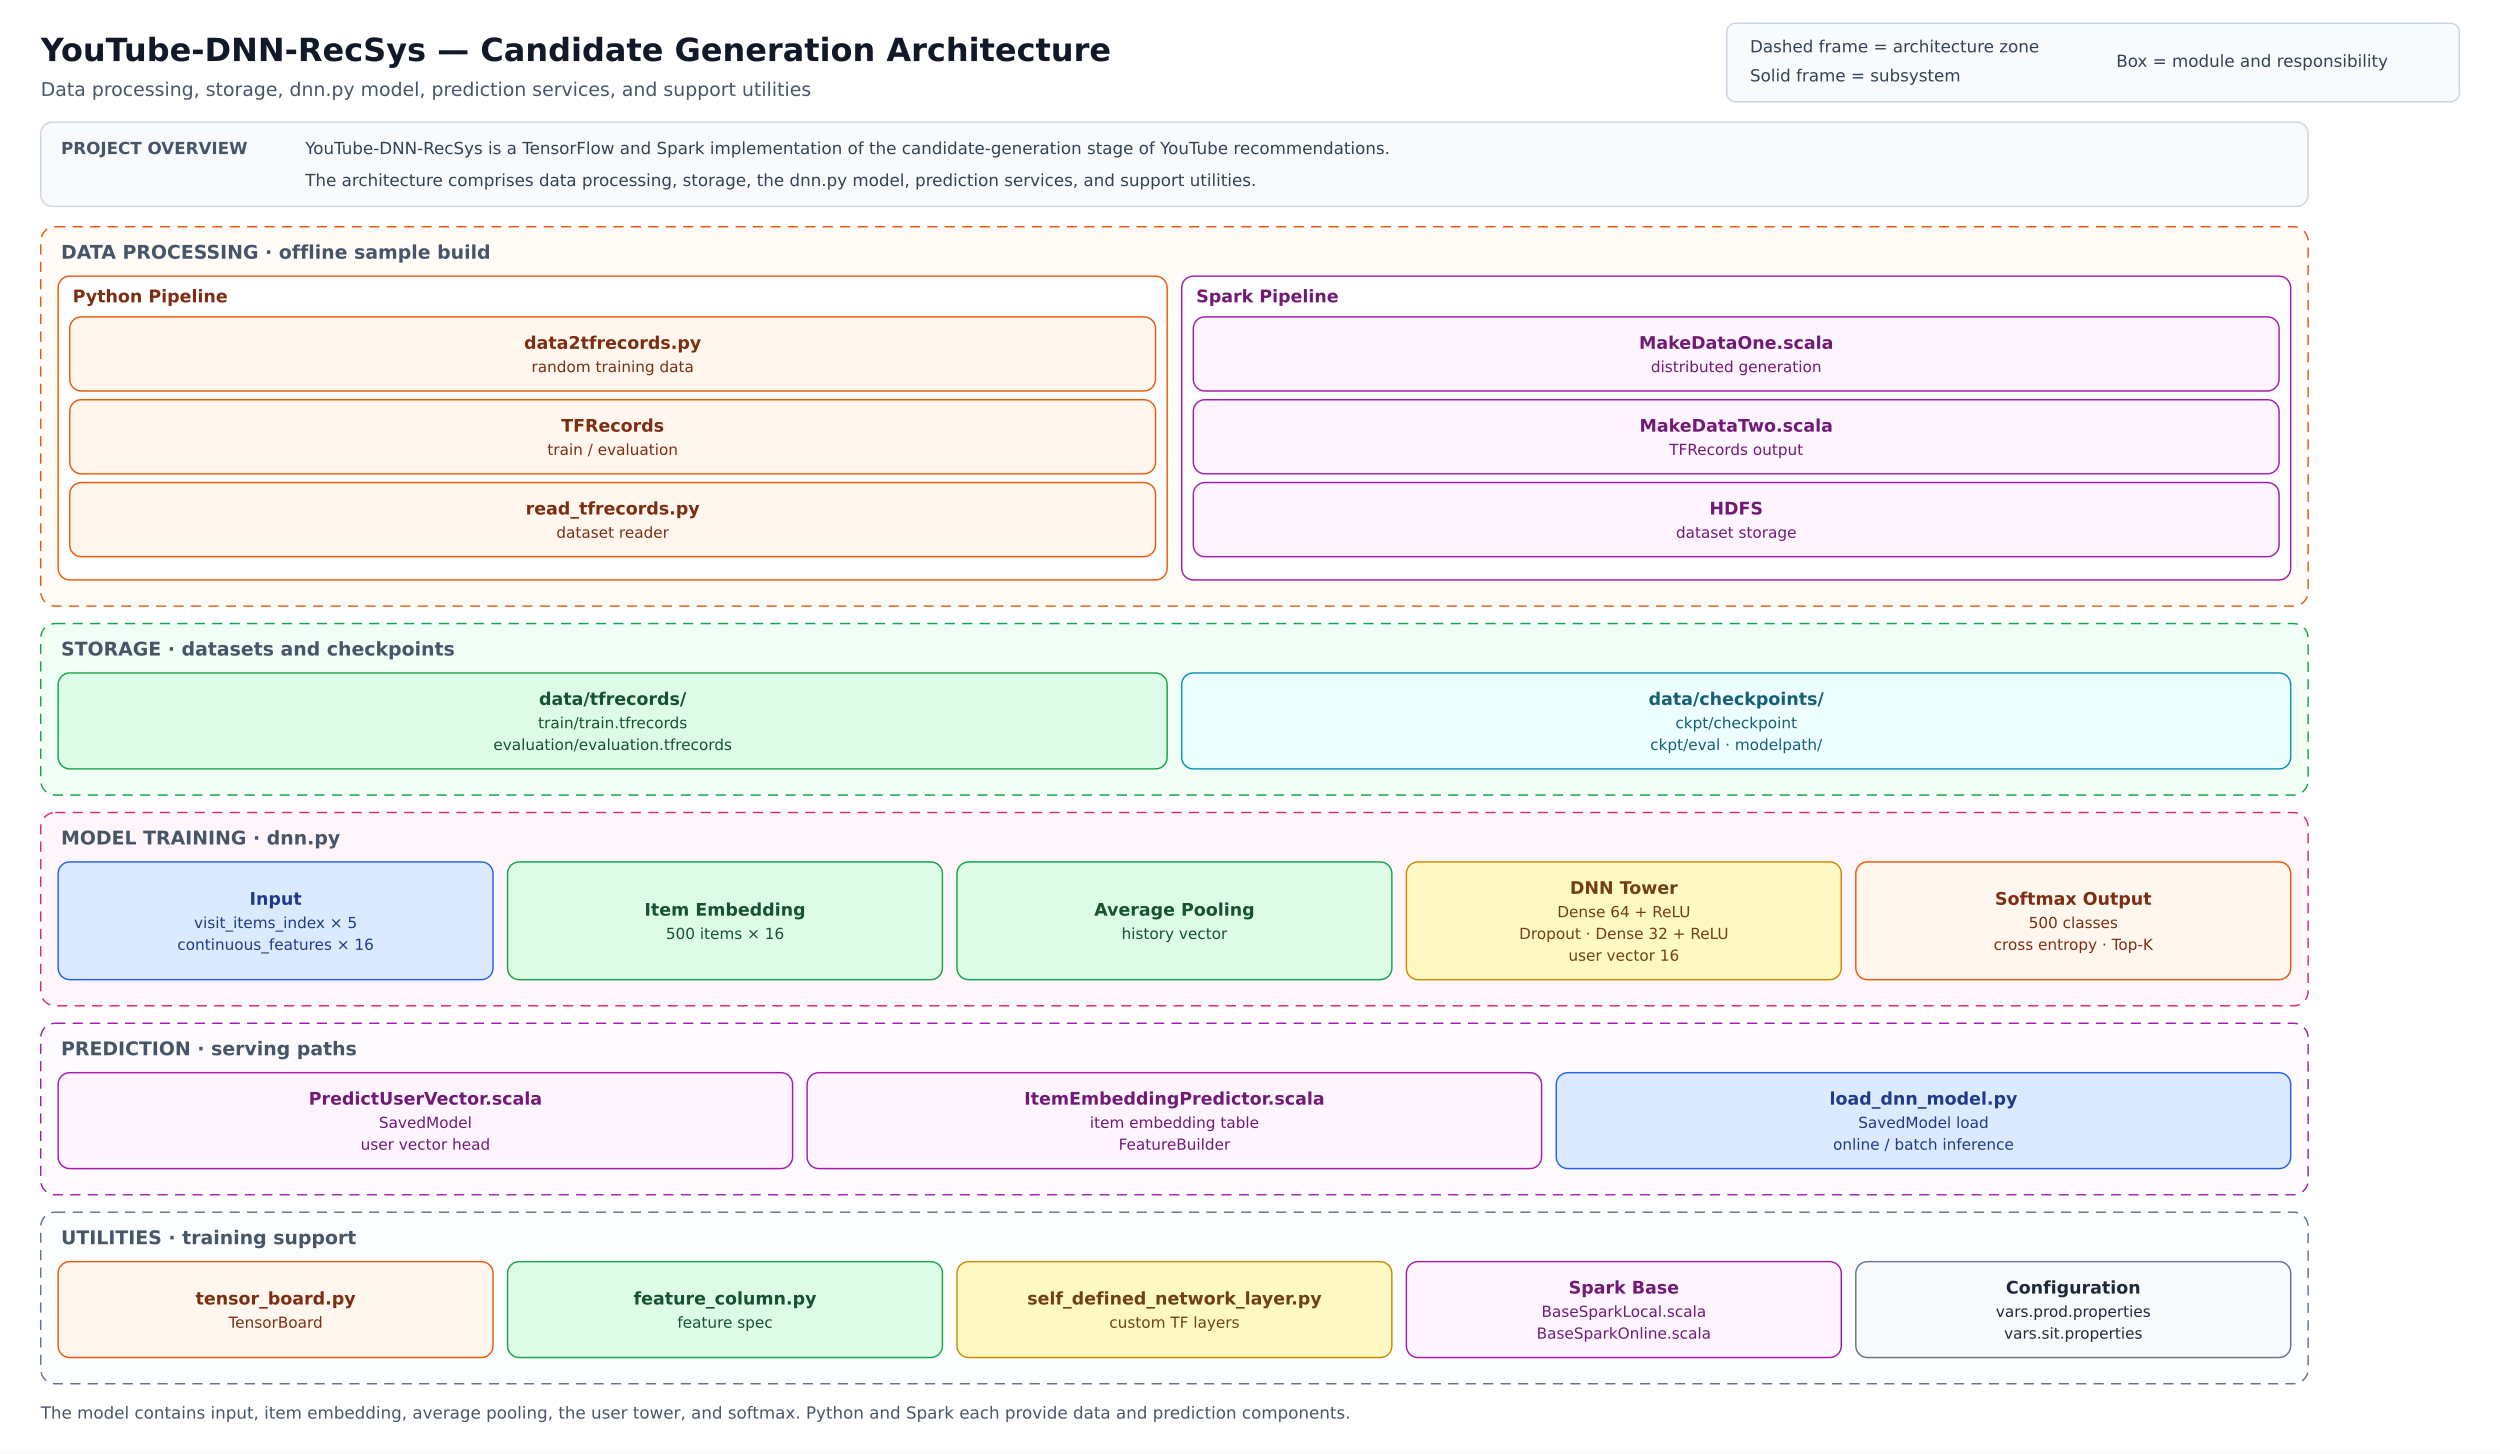
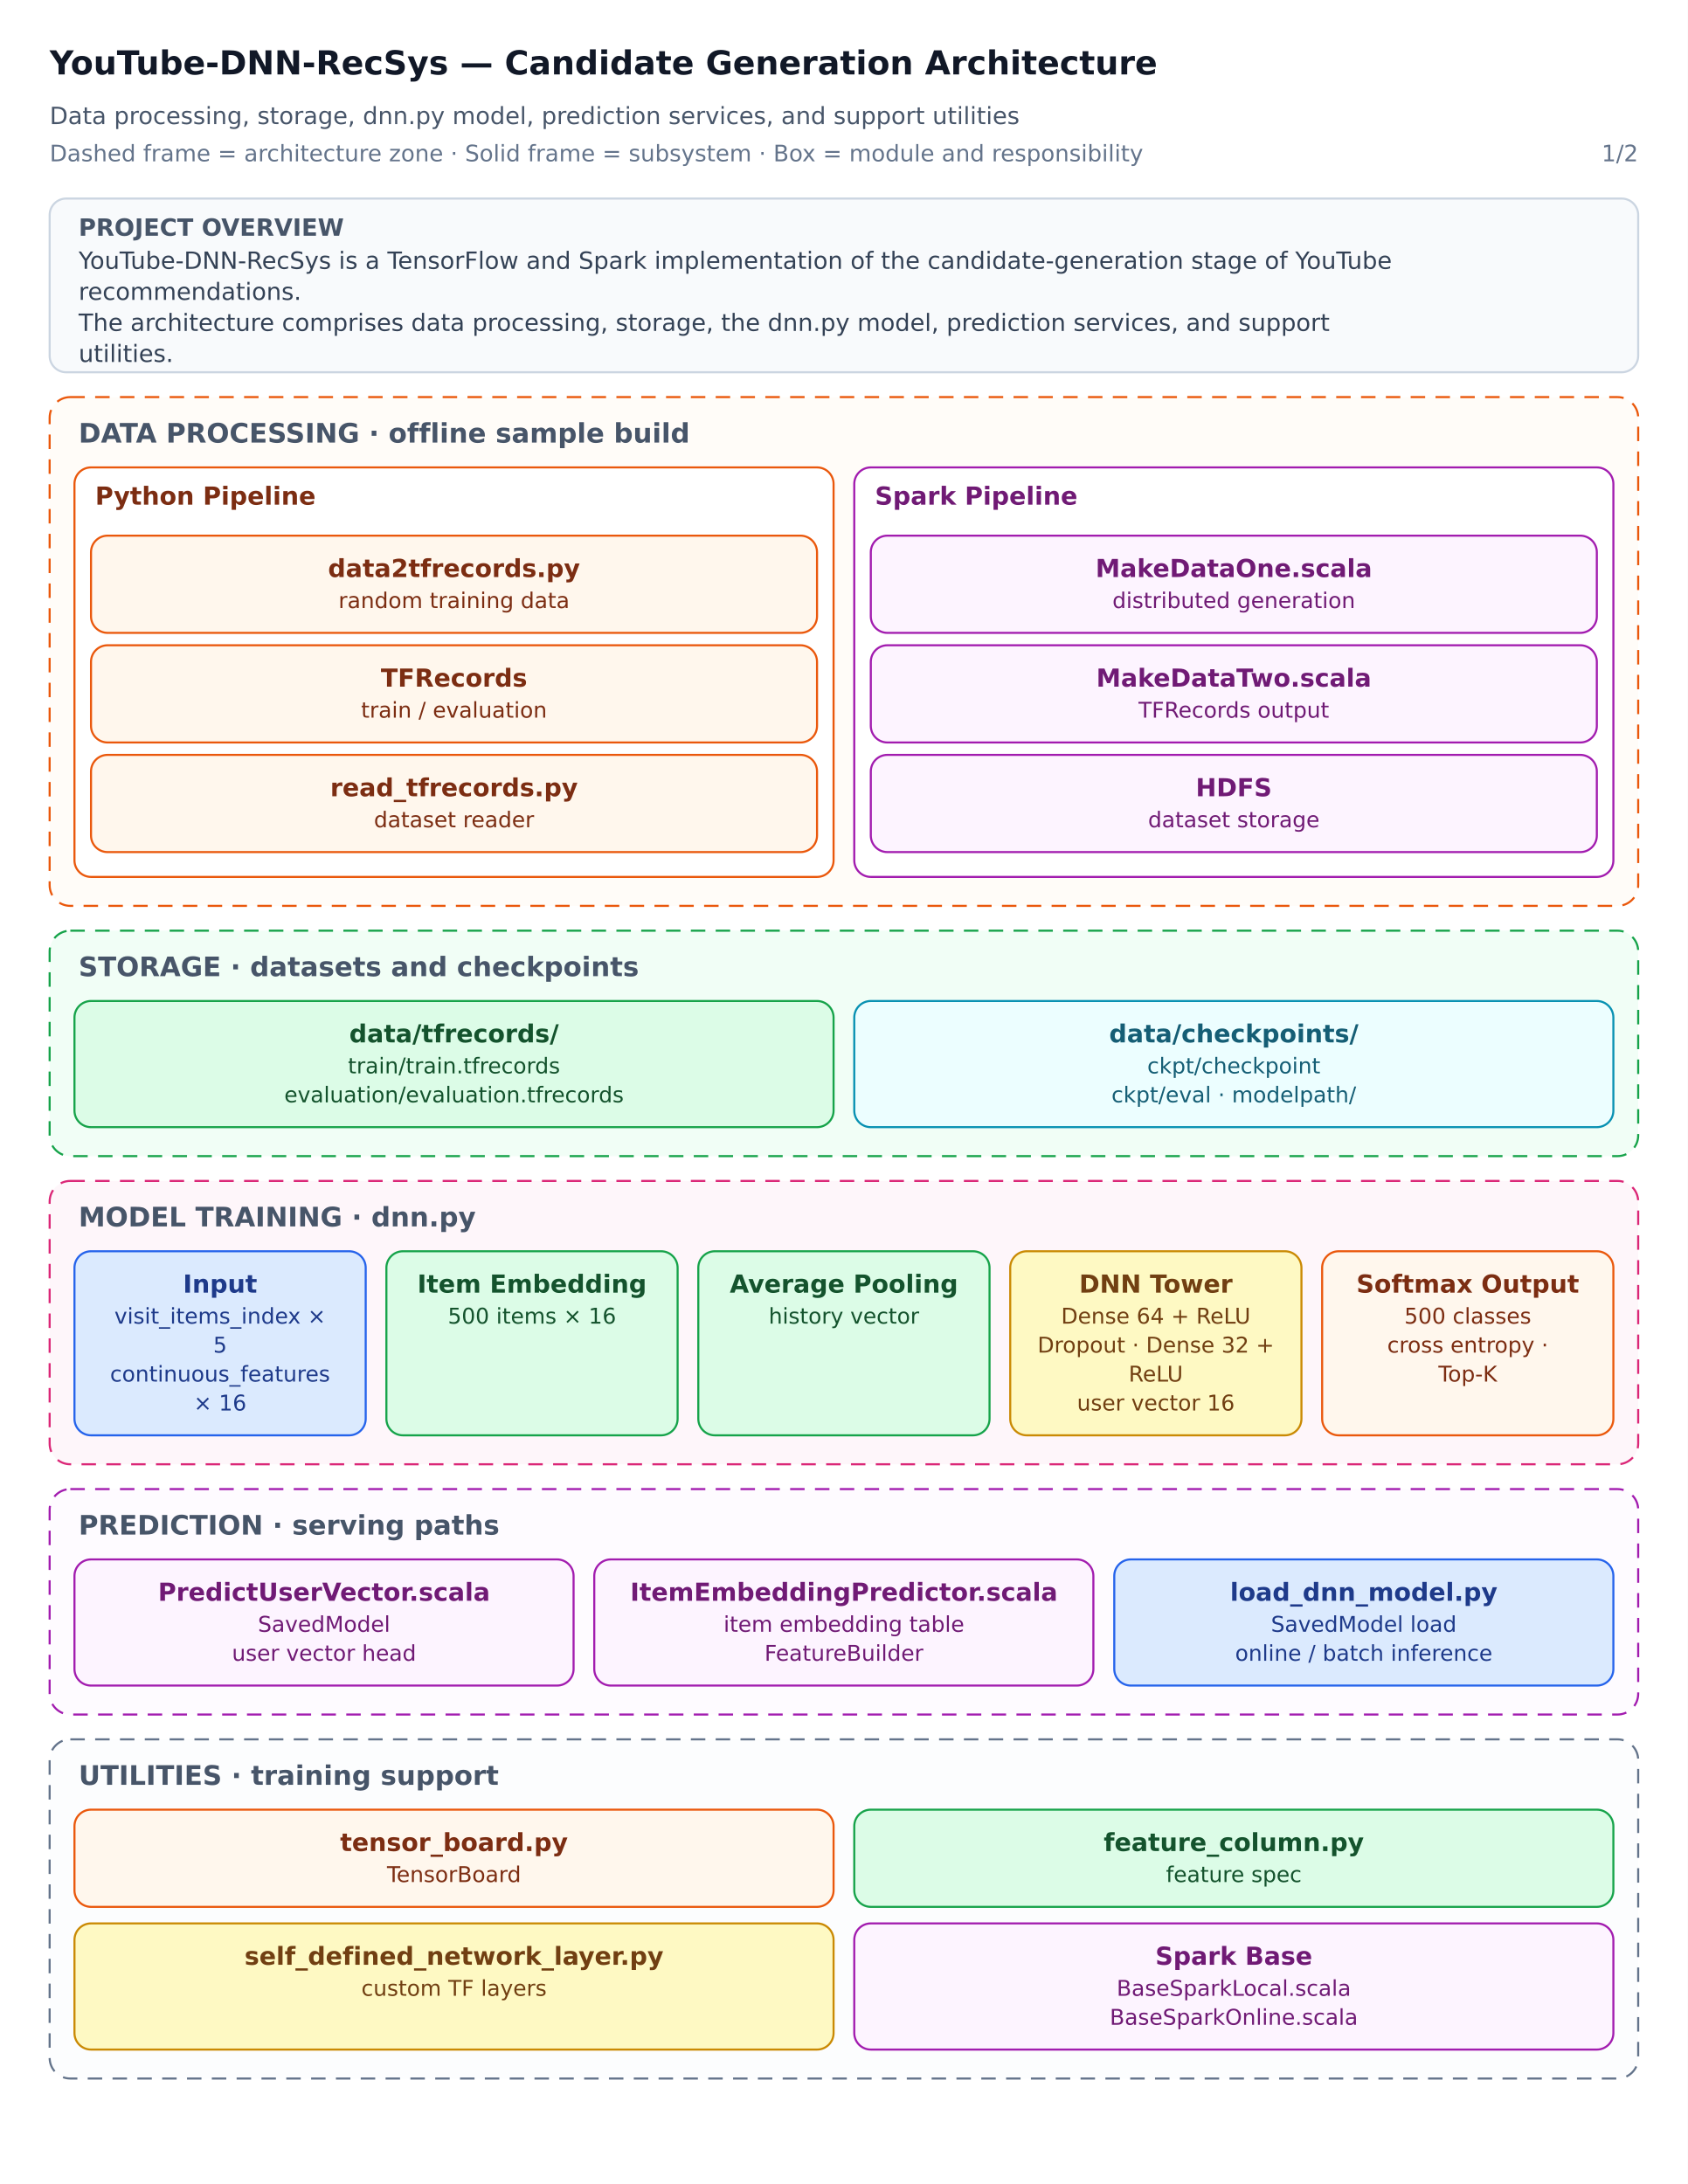
- <svg xmlns="http://www.w3.org/2000/svg" viewBox="0 0 1720 1000" font-family="WenQuanYi Micro Hei, DejaVu Sans, sans-serif">
-   <rect x="0" y="0" width="1720" height="1000" fill="#ffffff" />
-   <text x="28" y="42" font-size="22" fill="#111827" font-weight="700" text-anchor="start">YouTube-DNN-RecSys — Candidate Generation Architecture</text>
-   <text x="28" y="66" font-size="13" fill="#475569" font-weight="400" text-anchor="start">Data processing, storage, dnn.py model, prediction services, and support utilities</text>
-   <rect x="1188" y="16" width="504" height="54" rx="6" fill="#f8fafc" stroke="#cbd5e1" />
-   <text x="1204" y="36" font-size="11.5" fill="#334155" font-weight="400" text-anchor="start">Dashed frame = architecture zone</text>
-   <text x="1204" y="56" font-size="11.5" fill="#334155" font-weight="400" text-anchor="start">Solid frame = subsystem</text>
-   <text x="1456" y="46" font-size="11.5" fill="#334155" font-weight="400" text-anchor="start">Box = module and responsibility</text>
-   <rect x="28" y="84" width="1560" height="58" rx="8" fill="#f8fafc" stroke="#cbd5e1" />
-   <text x="42" y="106" font-size="11.5" fill="#475569" font-weight="700" text-anchor="start">PROJECT OVERVIEW</text>
-   <text x="210" y="106" font-size="11.5" fill="#334155" font-weight="400" text-anchor="start">YouTube-DNN-RecSys is a TensorFlow and Spark implementation of the candidate-generation stage of YouTube recommendations.</text>
-   <text x="210" y="128" font-size="11.5" fill="#334155" font-weight="400" text-anchor="start">The architecture comprises data processing, storage, the dnn.py model, prediction services, and support utilities.</text>
-   <rect x="28" y="156" width="1560" height="261" rx="10" fill="#fff7ed" fill-opacity="0.38" stroke="#ea580c" stroke-dasharray="7,5" />
-   <text x="42" y="178" font-size="13" fill="#475569" font-weight="700" text-anchor="start">DATA PROCESSING · offline sample build</text>
-   <rect x="40.0" y="190.0" width="763.0" height="209.0" rx="8" fill="#ffffff" fill-opacity="0.94" stroke="#ea580c" />
-   <text x="50.0" y="208" font-size="12" fill="#7c2d12" font-weight="700" text-anchor="start">Python Pipeline</text>
-   <rect x="48.0" y="218.0" width="747.0" height="51.0" rx="8" fill="#fff7ed" stroke="#ea580c" />
-   <text x="421.5" y="240.0" font-size="12" fill="#7c2d12" font-weight="700" text-anchor="middle">data2tfrecords.py</text>
-   <text x="421.5" y="256.0" font-size="10.5" fill="#7c2d12" font-weight="400" text-anchor="middle">random training data</text>
-   <rect x="48.0" y="275.0" width="747.0" height="51.0" rx="8" fill="#fff7ed" stroke="#ea580c" />
-   <text x="421.5" y="297.0" font-size="12" fill="#7c2d12" font-weight="700" text-anchor="middle">TFRecords</text>
-   <text x="421.5" y="313.0" font-size="10.5" fill="#7c2d12" font-weight="400" text-anchor="middle">train / evaluation</text>
-   <rect x="48.0" y="332.0" width="747.0" height="51.0" rx="8" fill="#fff7ed" stroke="#ea580c" />
-   <text x="421.5" y="354.0" font-size="12" fill="#7c2d12" font-weight="700" text-anchor="middle">read_tfrecords.py</text>
-   <text x="421.5" y="370.0" font-size="10.5" fill="#7c2d12" font-weight="400" text-anchor="middle">dataset reader</text>
-   <rect x="813.0" y="190.0" width="763.0" height="209.0" rx="8" fill="#ffffff" fill-opacity="0.94" stroke="#a21caf" />
-   <text x="823.0" y="208" font-size="12" fill="#701a75" font-weight="700" text-anchor="start">Spark Pipeline</text>
-   <rect x="821.0" y="218.0" width="747.0" height="51.0" rx="8" fill="#fdf4ff" stroke="#a21caf" />
-   <text x="1194.5" y="240.0" font-size="12" fill="#701a75" font-weight="700" text-anchor="middle">MakeDataOne.scala</text>
-   <text x="1194.5" y="256.0" font-size="10.5" fill="#701a75" font-weight="400" text-anchor="middle">distributed generation</text>
-   <rect x="821.0" y="275.0" width="747.0" height="51.0" rx="8" fill="#fdf4ff" stroke="#a21caf" />
-   <text x="1194.5" y="297.0" font-size="12" fill="#701a75" font-weight="700" text-anchor="middle">MakeDataTwo.scala</text>
-   <text x="1194.5" y="313.0" font-size="10.5" fill="#701a75" font-weight="400" text-anchor="middle">TFRecords output</text>
-   <rect x="821.0" y="332.0" width="747.0" height="51.0" rx="8" fill="#fdf4ff" stroke="#a21caf" />
-   <text x="1194.5" y="354.0" font-size="12" fill="#701a75" font-weight="700" text-anchor="middle">HDFS</text>
-   <text x="1194.5" y="370.0" font-size="10.5" fill="#701a75" font-weight="400" text-anchor="middle">dataset storage</text>
-   <rect x="28" y="429" width="1560" height="118" rx="10" fill="#dcfce7" fill-opacity="0.38" stroke="#16a34a" stroke-dasharray="7,5" />
-   <text x="42" y="451" font-size="13" fill="#475569" font-weight="700" text-anchor="start">STORAGE · datasets and checkpoints</text>
-   <rect x="40.0" y="463.0" width="763.0" height="66.0" rx="8" fill="#dcfce7" stroke="#16a34a" />
-   <text x="421.5" y="485.0" font-size="12" fill="#14532d" font-weight="700" text-anchor="middle">data/tfrecords/</text>
-   <text x="421.5" y="501.0" font-size="10.5" fill="#14532d" font-weight="400" text-anchor="middle">train/train.tfrecords</text>
-   <text x="421.5" y="516.0" font-size="10.5" fill="#14532d" font-weight="400" text-anchor="middle">evaluation/evaluation.tfrecords</text>
-   <rect x="813.0" y="463.0" width="763.0" height="66.0" rx="8" fill="#ecfeff" stroke="#0891b2" />
-   <text x="1194.5" y="485.0" font-size="12" fill="#155e75" font-weight="700" text-anchor="middle">data/checkpoints/</text>
-   <text x="1194.5" y="501.0" font-size="10.5" fill="#155e75" font-weight="400" text-anchor="middle">ckpt/checkpoint</text>
-   <text x="1194.5" y="516.0" font-size="10.5" fill="#155e75" font-weight="400" text-anchor="middle">ckpt/eval · modelpath/</text>
-   <rect x="28" y="559" width="1560" height="133" rx="10" fill="#fce7f3" fill-opacity="0.38" stroke="#db2777" stroke-dasharray="7,5" />
-   <text x="42" y="581" font-size="13" fill="#475569" font-weight="700" text-anchor="start">MODEL TRAINING · dnn.py</text>
-   <rect x="40.0" y="593.0" width="299.2" height="81.0" rx="8" fill="#dbeafe" stroke="#2563eb" />
-   <text x="189.6" y="622.5" font-size="12" fill="#1e3a8a" font-weight="700" text-anchor="middle">Input</text>
-   <text x="189.6" y="638.5" font-size="10.5" fill="#1e3a8a" font-weight="400" text-anchor="middle">visit_items_index × 5</text>
-   <text x="189.6" y="653.5" font-size="10.5" fill="#1e3a8a" font-weight="400" text-anchor="middle">continuous_features × 16</text>
-   <rect x="349.2" y="593.0" width="299.2" height="81.0" rx="8" fill="#dcfce7" stroke="#16a34a" />
-   <text x="498.8" y="630.0" font-size="12" fill="#14532d" font-weight="700" text-anchor="middle">Item Embedding</text>
-   <text x="498.8" y="646.0" font-size="10.5" fill="#14532d" font-weight="400" text-anchor="middle">500 items × 16</text>
-   <rect x="658.4" y="593.0" width="299.2" height="81.0" rx="8" fill="#dcfce7" stroke="#16a34a" />
-   <text x="808.0" y="630.0" font-size="12" fill="#14532d" font-weight="700" text-anchor="middle">Average Pooling</text>
-   <text x="808.0" y="646.0" font-size="10.5" fill="#14532d" font-weight="400" text-anchor="middle">history vector</text>
-   <rect x="967.6" y="593.0" width="299.2" height="81.0" rx="8" fill="#fef9c3" stroke="#ca8a04" />
-   <text x="1117.2" y="615.0" font-size="12" fill="#713f12" font-weight="700" text-anchor="middle">DNN Tower</text>
-   <text x="1117.2" y="631.0" font-size="10.5" fill="#713f12" font-weight="400" text-anchor="middle">Dense 64 + ReLU</text>
-   <text x="1117.2" y="646.0" font-size="10.5" fill="#713f12" font-weight="400" text-anchor="middle">Dropout · Dense 32 + ReLU</text>
-   <text x="1117.2" y="661.0" font-size="10.5" fill="#713f12" font-weight="400" text-anchor="middle">user vector 16</text>
-   <rect x="1276.8" y="593.0" width="299.2" height="81.0" rx="8" fill="#fff7ed" stroke="#ea580c" />
-   <text x="1426.4" y="622.5" font-size="12" fill="#7c2d12" font-weight="700" text-anchor="middle">Softmax Output</text>
-   <text x="1426.4" y="638.5" font-size="10.5" fill="#7c2d12" font-weight="400" text-anchor="middle">500 classes</text>
-   <text x="1426.4" y="653.5" font-size="10.5" fill="#7c2d12" font-weight="400" text-anchor="middle">cross entropy · Top-K</text>
-   <rect x="28" y="704" width="1560" height="118" rx="10" fill="#fdf4ff" fill-opacity="0.38" stroke="#a21caf" stroke-dasharray="7,5" />
-   <text x="42" y="726" font-size="13" fill="#475569" font-weight="700" text-anchor="start">PREDICTION · serving paths</text>
-   <rect x="40.0" y="738.0" width="505.3" height="66.0" rx="8" fill="#fdf4ff" stroke="#a21caf" />
-   <text x="292.667" y="760.0" font-size="12" fill="#701a75" font-weight="700" text-anchor="middle">PredictUserVector.scala</text>
-   <text x="292.667" y="776.0" font-size="10.5" fill="#701a75" font-weight="400" text-anchor="middle">SavedModel</text>
-   <text x="292.667" y="791.0" font-size="10.5" fill="#701a75" font-weight="400" text-anchor="middle">user vector head</text>
-   <rect x="555.3" y="738.0" width="505.3" height="66.0" rx="8" fill="#fdf4ff" stroke="#a21caf" />
-   <text x="808" y="760.0" font-size="12" fill="#701a75" font-weight="700" text-anchor="middle">ItemEmbeddingPredictor.scala</text>
-   <text x="808" y="776.0" font-size="10.5" fill="#701a75" font-weight="400" text-anchor="middle">item embedding table</text>
-   <text x="808" y="791.0" font-size="10.5" fill="#701a75" font-weight="400" text-anchor="middle">FeatureBuilder</text>
-   <rect x="1070.7" y="738.0" width="505.3" height="66.0" rx="8" fill="#dbeafe" stroke="#2563eb" />
-   <text x="1323.333" y="760.0" font-size="12" fill="#1e3a8a" font-weight="700" text-anchor="middle">load_dnn_model.py</text>
-   <text x="1323.333" y="776.0" font-size="10.5" fill="#1e3a8a" font-weight="400" text-anchor="middle">SavedModel load</text>
-   <text x="1323.333" y="791.0" font-size="10.5" fill="#1e3a8a" font-weight="400" text-anchor="middle">online / batch inference</text>
-   <rect x="28" y="834" width="1560" height="118" rx="10" fill="#f8fafc" fill-opacity="0.38" stroke="#64748b" stroke-dasharray="7,5" />
-   <text x="42" y="856" font-size="13" fill="#475569" font-weight="700" text-anchor="start">UTILITIES · training support</text>
-   <rect x="40.0" y="868.0" width="299.2" height="66.0" rx="8" fill="#fff7ed" stroke="#ea580c" />
-   <text x="189.6" y="897.5" font-size="12" fill="#7c2d12" font-weight="700" text-anchor="middle">tensor_board.py</text>
-   <text x="189.6" y="913.5" font-size="10.5" fill="#7c2d12" font-weight="400" text-anchor="middle">TensorBoard</text>
-   <rect x="349.2" y="868.0" width="299.2" height="66.0" rx="8" fill="#dcfce7" stroke="#16a34a" />
-   <text x="498.8" y="897.5" font-size="12" fill="#14532d" font-weight="700" text-anchor="middle">feature_column.py</text>
-   <text x="498.8" y="913.5" font-size="10.5" fill="#14532d" font-weight="400" text-anchor="middle">feature spec</text>
-   <rect x="658.4" y="868.0" width="299.2" height="66.0" rx="8" fill="#fef9c3" stroke="#ca8a04" />
-   <text x="808.0" y="897.5" font-size="12" fill="#713f12" font-weight="700" text-anchor="middle">self_defined_network_layer.py</text>
-   <text x="808.0" y="913.5" font-size="10.5" fill="#713f12" font-weight="400" text-anchor="middle">custom TF layers</text>
-   <rect x="967.6" y="868.0" width="299.2" height="66.0" rx="8" fill="#fdf4ff" stroke="#a21caf" />
-   <text x="1117.2" y="890.0" font-size="12" fill="#701a75" font-weight="700" text-anchor="middle">Spark Base</text>
-   <text x="1117.2" y="906.0" font-size="10.5" fill="#701a75" font-weight="400" text-anchor="middle">BaseSparkLocal.scala</text>
-   <text x="1117.2" y="921.0" font-size="10.5" fill="#701a75" font-weight="400" text-anchor="middle">BaseSparkOnline.scala</text>
-   <rect x="1276.8" y="868.0" width="299.2" height="66.0" rx="8" fill="#f8fafc" stroke="#64748b" />
-   <text x="1426.4" y="890.0" font-size="12" fill="#1e293b" font-weight="700" text-anchor="middle">Configuration</text>
-   <text x="1426.4" y="906.0" font-size="10.5" fill="#1e293b" font-weight="400" text-anchor="middle">vars.prod.properties</text>
-   <text x="1426.4" y="921.0" font-size="10.5" fill="#1e293b" font-weight="400" text-anchor="middle">vars.sit.properties</text>
-   <text x="28" y="976" font-size="11.5" fill="#475569" font-weight="400" text-anchor="start">The model contains input, item embedding, average pooling, the user tower, and softmax. Python and Spark each provide data and prediction components.</text>
+ <svg xmlns="http://www.w3.org/2000/svg" width="8.5in" height="11in" viewBox="0 0 816 1056" font-family="WenQuanYi Micro Hei, DejaVu Sans, sans-serif">
+   <rect x="0" y="0" width="816" height="1056" fill="#ffffff" />
+   <text x="24" y="36" font-size="16" fill="#111827" font-weight="700" text-anchor="start">YouTube-DNN-RecSys — Candidate Generation Architecture</text>
+   <text x="24" y="60" font-size="11.5" fill="#475569" font-weight="400" text-anchor="start">Data processing, storage, dnn.py model, prediction services, and support utilities</text>
+   <text x="24" y="78" font-size="11" fill="#64748b" font-weight="400" text-anchor="start">Dashed frame = architecture zone · Solid frame = subsystem · Box = module and responsibility</text>
+   <text x="792" y="78" font-size="11" fill="#64748b" font-weight="400" text-anchor="end">1/2</text>
+   <rect x="24" y="96" width="768" height="84" rx="8" fill="#f8fafc" stroke="#cbd5e1" />
+   <text x="38" y="114" font-size="11.5" fill="#475569" font-weight="700" text-anchor="start">PROJECT OVERVIEW</text>
+   <text x="38" y="130" font-size="11.5" fill="#334155" font-weight="400" text-anchor="start">YouTube-DNN-RecSys is a TensorFlow and Spark implementation of the candidate-generation stage of YouTube</text>
+   <text x="38" y="145" font-size="11.5" fill="#334155" font-weight="400" text-anchor="start">recommendations.</text>
+   <text x="38" y="160" font-size="11.5" fill="#334155" font-weight="400" text-anchor="start">The architecture comprises data processing, storage, the dnn.py model, prediction services, and support</text>
+   <text x="38" y="175" font-size="11.5" fill="#334155" font-weight="400" text-anchor="start">utilities.</text>
+   <rect x="24" y="192" width="768" height="246" rx="10" fill="#fff7ed" fill-opacity="0.38" stroke="#ea580c" stroke-dasharray="7,5" />
+   <text x="38" y="214" font-size="13" fill="#475569" font-weight="700" text-anchor="start">DATA PROCESSING · offline sample build</text>
+   <rect x="36.0" y="226.0" width="367.0" height="198.0" rx="8" fill="#ffffff" fill-opacity="0.94" stroke="#ea580c" />
+   <text x="46.0" y="244" font-size="12" fill="#7c2d12" font-weight="700" text-anchor="start">Python Pipeline</text>
+   <rect x="44.0" y="259.0" width="351.0" height="47.0" rx="8" fill="#fff7ed" stroke="#ea580c" />
+   <text x="219.5" y="279" font-size="12" fill="#7c2d12" font-weight="700" text-anchor="middle">data2tfrecords.py</text>
+   <text x="219.5" y="294" font-size="10.5" fill="#7c2d12" font-weight="400" text-anchor="middle">random training data</text>
+   <rect x="44.0" y="312.0" width="351.0" height="47.0" rx="8" fill="#fff7ed" stroke="#ea580c" />
+   <text x="219.5" y="332" font-size="12" fill="#7c2d12" font-weight="700" text-anchor="middle">TFRecords</text>
+   <text x="219.5" y="347" font-size="10.5" fill="#7c2d12" font-weight="400" text-anchor="middle">train / evaluation</text>
+   <rect x="44.0" y="365.0" width="351.0" height="47.0" rx="8" fill="#fff7ed" stroke="#ea580c" />
+   <text x="219.5" y="385" font-size="12" fill="#7c2d12" font-weight="700" text-anchor="middle">read_tfrecords.py</text>
+   <text x="219.5" y="400" font-size="10.5" fill="#7c2d12" font-weight="400" text-anchor="middle">dataset reader</text>
+   <rect x="413.0" y="226.0" width="367.0" height="198.0" rx="8" fill="#ffffff" fill-opacity="0.94" stroke="#a21caf" />
+   <text x="423.0" y="244" font-size="12" fill="#701a75" font-weight="700" text-anchor="start">Spark Pipeline</text>
+   <rect x="421.0" y="259.0" width="351.0" height="47.0" rx="8" fill="#fdf4ff" stroke="#a21caf" />
+   <text x="596.5" y="279" font-size="12" fill="#701a75" font-weight="700" text-anchor="middle">MakeDataOne.scala</text>
+   <text x="596.5" y="294" font-size="10.5" fill="#701a75" font-weight="400" text-anchor="middle">distributed generation</text>
+   <rect x="421.0" y="312.0" width="351.0" height="47.0" rx="8" fill="#fdf4ff" stroke="#a21caf" />
+   <text x="596.5" y="332" font-size="12" fill="#701a75" font-weight="700" text-anchor="middle">MakeDataTwo.scala</text>
+   <text x="596.5" y="347" font-size="10.5" fill="#701a75" font-weight="400" text-anchor="middle">TFRecords output</text>
+   <rect x="421.0" y="365.0" width="351.0" height="47.0" rx="8" fill="#fdf4ff" stroke="#a21caf" />
+   <text x="596.5" y="385" font-size="12" fill="#701a75" font-weight="700" text-anchor="middle">HDFS</text>
+   <text x="596.5" y="400" font-size="10.5" fill="#701a75" font-weight="400" text-anchor="middle">dataset storage</text>
+   <rect x="24" y="450" width="768" height="109" rx="10" fill="#dcfce7" fill-opacity="0.38" stroke="#16a34a" stroke-dasharray="7,5" />
+   <text x="38" y="472" font-size="13" fill="#475569" font-weight="700" text-anchor="start">STORAGE · datasets and checkpoints</text>
+   <rect x="36.0" y="484.0" width="367.0" height="61.0" rx="8" fill="#dcfce7" stroke="#16a34a" />
+   <text x="219.5" y="504" font-size="12" fill="#14532d" font-weight="700" text-anchor="middle">data/tfrecords/</text>
+   <text x="219.5" y="519" font-size="10.5" fill="#14532d" font-weight="400" text-anchor="middle">train/train.tfrecords</text>
+   <text x="219.5" y="533" font-size="10.5" fill="#14532d" font-weight="400" text-anchor="middle">evaluation/evaluation.tfrecords</text>
+   <rect x="413.0" y="484.0" width="367.0" height="61.0" rx="8" fill="#ecfeff" stroke="#0891b2" />
+   <text x="596.5" y="504" font-size="12" fill="#155e75" font-weight="700" text-anchor="middle">data/checkpoints/</text>
+   <text x="596.5" y="519" font-size="10.5" fill="#155e75" font-weight="400" text-anchor="middle">ckpt/checkpoint</text>
+   <text x="596.5" y="533" font-size="10.5" fill="#155e75" font-weight="400" text-anchor="middle">ckpt/eval · modelpath/</text>
+   <rect x="24" y="571" width="768" height="137" rx="10" fill="#fce7f3" fill-opacity="0.38" stroke="#db2777" stroke-dasharray="7,5" />
+   <text x="38" y="593" font-size="13" fill="#475569" font-weight="700" text-anchor="start">MODEL TRAINING · dnn.py</text>
+   <rect x="36.0" y="605.0" width="140.8" height="89.0" rx="8" fill="#dbeafe" stroke="#2563eb" />
+   <text x="106.4" y="625" font-size="12" fill="#1e3a8a" font-weight="700" text-anchor="middle">Input</text>
+   <text x="106.4" y="640" font-size="10.5" fill="#1e3a8a" font-weight="400" text-anchor="middle">visit_items_index ×</text>
+   <text x="106.4" y="654" font-size="10.5" fill="#1e3a8a" font-weight="400" text-anchor="middle">5</text>
+   <text x="106.4" y="668" font-size="10.5" fill="#1e3a8a" font-weight="400" text-anchor="middle">continuous_features</text>
+   <text x="106.4" y="682" font-size="10.5" fill="#1e3a8a" font-weight="400" text-anchor="middle">× 16</text>
+   <rect x="186.8" y="605.0" width="140.8" height="89.0" rx="8" fill="#dcfce7" stroke="#16a34a" />
+   <text x="257.2" y="625" font-size="12" fill="#14532d" font-weight="700" text-anchor="middle">Item Embedding</text>
+   <text x="257.2" y="640" font-size="10.5" fill="#14532d" font-weight="400" text-anchor="middle">500 items × 16</text>
+   <rect x="337.6" y="605.0" width="140.8" height="89.0" rx="8" fill="#dcfce7" stroke="#16a34a" />
+   <text x="408.0" y="625" font-size="12" fill="#14532d" font-weight="700" text-anchor="middle">Average Pooling</text>
+   <text x="408.0" y="640" font-size="10.5" fill="#14532d" font-weight="400" text-anchor="middle">history vector</text>
+   <rect x="488.4" y="605.0" width="140.8" height="89.0" rx="8" fill="#fef9c3" stroke="#ca8a04" />
+   <text x="558.8" y="625" font-size="12" fill="#713f12" font-weight="700" text-anchor="middle">DNN Tower</text>
+   <text x="558.8" y="640" font-size="10.5" fill="#713f12" font-weight="400" text-anchor="middle">Dense 64 + ReLU</text>
+   <text x="558.8" y="654" font-size="10.5" fill="#713f12" font-weight="400" text-anchor="middle">Dropout · Dense 32 +</text>
+   <text x="558.8" y="668" font-size="10.5" fill="#713f12" font-weight="400" text-anchor="middle">ReLU</text>
+   <text x="558.8" y="682" font-size="10.5" fill="#713f12" font-weight="400" text-anchor="middle">user vector 16</text>
+   <rect x="639.2" y="605.0" width="140.8" height="89.0" rx="8" fill="#fff7ed" stroke="#ea580c" />
+   <text x="709.6" y="625" font-size="12" fill="#7c2d12" font-weight="700" text-anchor="middle">Softmax Output</text>
+   <text x="709.6" y="640" font-size="10.5" fill="#7c2d12" font-weight="400" text-anchor="middle">500 classes</text>
+   <text x="709.6" y="654" font-size="10.5" fill="#7c2d12" font-weight="400" text-anchor="middle">cross entropy ·</text>
+   <text x="709.6" y="668" font-size="10.5" fill="#7c2d12" font-weight="400" text-anchor="middle">Top-K</text>
+   <rect x="24" y="720" width="768" height="109" rx="10" fill="#fdf4ff" fill-opacity="0.38" stroke="#a21caf" stroke-dasharray="7,5" />
+   <text x="38" y="742" font-size="13" fill="#475569" font-weight="700" text-anchor="start">PREDICTION · serving paths</text>
+   <rect x="36.0" y="754.0" width="241.3" height="61.0" rx="8" fill="#fdf4ff" stroke="#a21caf" />
+   <text x="156.667" y="774" font-size="12" fill="#701a75" font-weight="700" text-anchor="middle">PredictUserVector.scala</text>
+   <text x="156.667" y="789" font-size="10.5" fill="#701a75" font-weight="400" text-anchor="middle">SavedModel</text>
+   <text x="156.667" y="803" font-size="10.5" fill="#701a75" font-weight="400" text-anchor="middle">user vector head</text>
+   <rect x="287.3" y="754.0" width="241.3" height="61.0" rx="8" fill="#fdf4ff" stroke="#a21caf" />
+   <text x="408" y="774" font-size="12" fill="#701a75" font-weight="700" text-anchor="middle">ItemEmbeddingPredictor.scala</text>
+   <text x="408" y="789" font-size="10.5" fill="#701a75" font-weight="400" text-anchor="middle">item embedding table</text>
+   <text x="408" y="803" font-size="10.5" fill="#701a75" font-weight="400" text-anchor="middle">FeatureBuilder</text>
+   <rect x="538.7" y="754.0" width="241.3" height="61.0" rx="8" fill="#dbeafe" stroke="#2563eb" />
+   <text x="659.333" y="774" font-size="12" fill="#1e3a8a" font-weight="700" text-anchor="middle">load_dnn_model.py</text>
+   <text x="659.333" y="789" font-size="10.5" fill="#1e3a8a" font-weight="400" text-anchor="middle">SavedModel load</text>
+   <text x="659.333" y="803" font-size="10.5" fill="#1e3a8a" font-weight="400" text-anchor="middle">online / batch inference</text>
+   <rect x="24" y="841" width="768" height="164" rx="10" fill="#f8fafc" fill-opacity="0.38" stroke="#64748b" stroke-dasharray="7,5" />
+   <text x="38" y="863" font-size="13" fill="#475569" font-weight="700" text-anchor="start">UTILITIES · training support</text>
+   <rect x="36.0" y="875.0" width="367.0" height="47.0" rx="8" fill="#fff7ed" stroke="#ea580c" />
+   <text x="219.5" y="895" font-size="12" fill="#7c2d12" font-weight="700" text-anchor="middle">tensor_board.py</text>
+   <text x="219.5" y="910" font-size="10.5" fill="#7c2d12" font-weight="400" text-anchor="middle">TensorBoard</text>
+   <rect x="413.0" y="875.0" width="367.0" height="47.0" rx="8" fill="#dcfce7" stroke="#16a34a" />
+   <text x="596.5" y="895" font-size="12" fill="#14532d" font-weight="700" text-anchor="middle">feature_column.py</text>
+   <text x="596.5" y="910" font-size="10.5" fill="#14532d" font-weight="400" text-anchor="middle">feature spec</text>
+   <rect x="36.0" y="930.0" width="367.0" height="61.0" rx="8" fill="#fef9c3" stroke="#ca8a04" />
+   <text x="219.5" y="950" font-size="12" fill="#713f12" font-weight="700" text-anchor="middle">self_defined_network_layer.py</text>
+   <text x="219.5" y="965" font-size="10.5" fill="#713f12" font-weight="400" text-anchor="middle">custom TF layers</text>
+   <rect x="413.0" y="930.0" width="367.0" height="61.0" rx="8" fill="#fdf4ff" stroke="#a21caf" />
+   <text x="596.5" y="950" font-size="12" fill="#701a75" font-weight="700" text-anchor="middle">Spark Base</text>
+   <text x="596.5" y="965" font-size="10.5" fill="#701a75" font-weight="400" text-anchor="middle">BaseSparkLocal.scala</text>
+   <text x="596.5" y="979" font-size="10.5" fill="#701a75" font-weight="400" text-anchor="middle">BaseSparkOnline.scala</text>
</svg>
